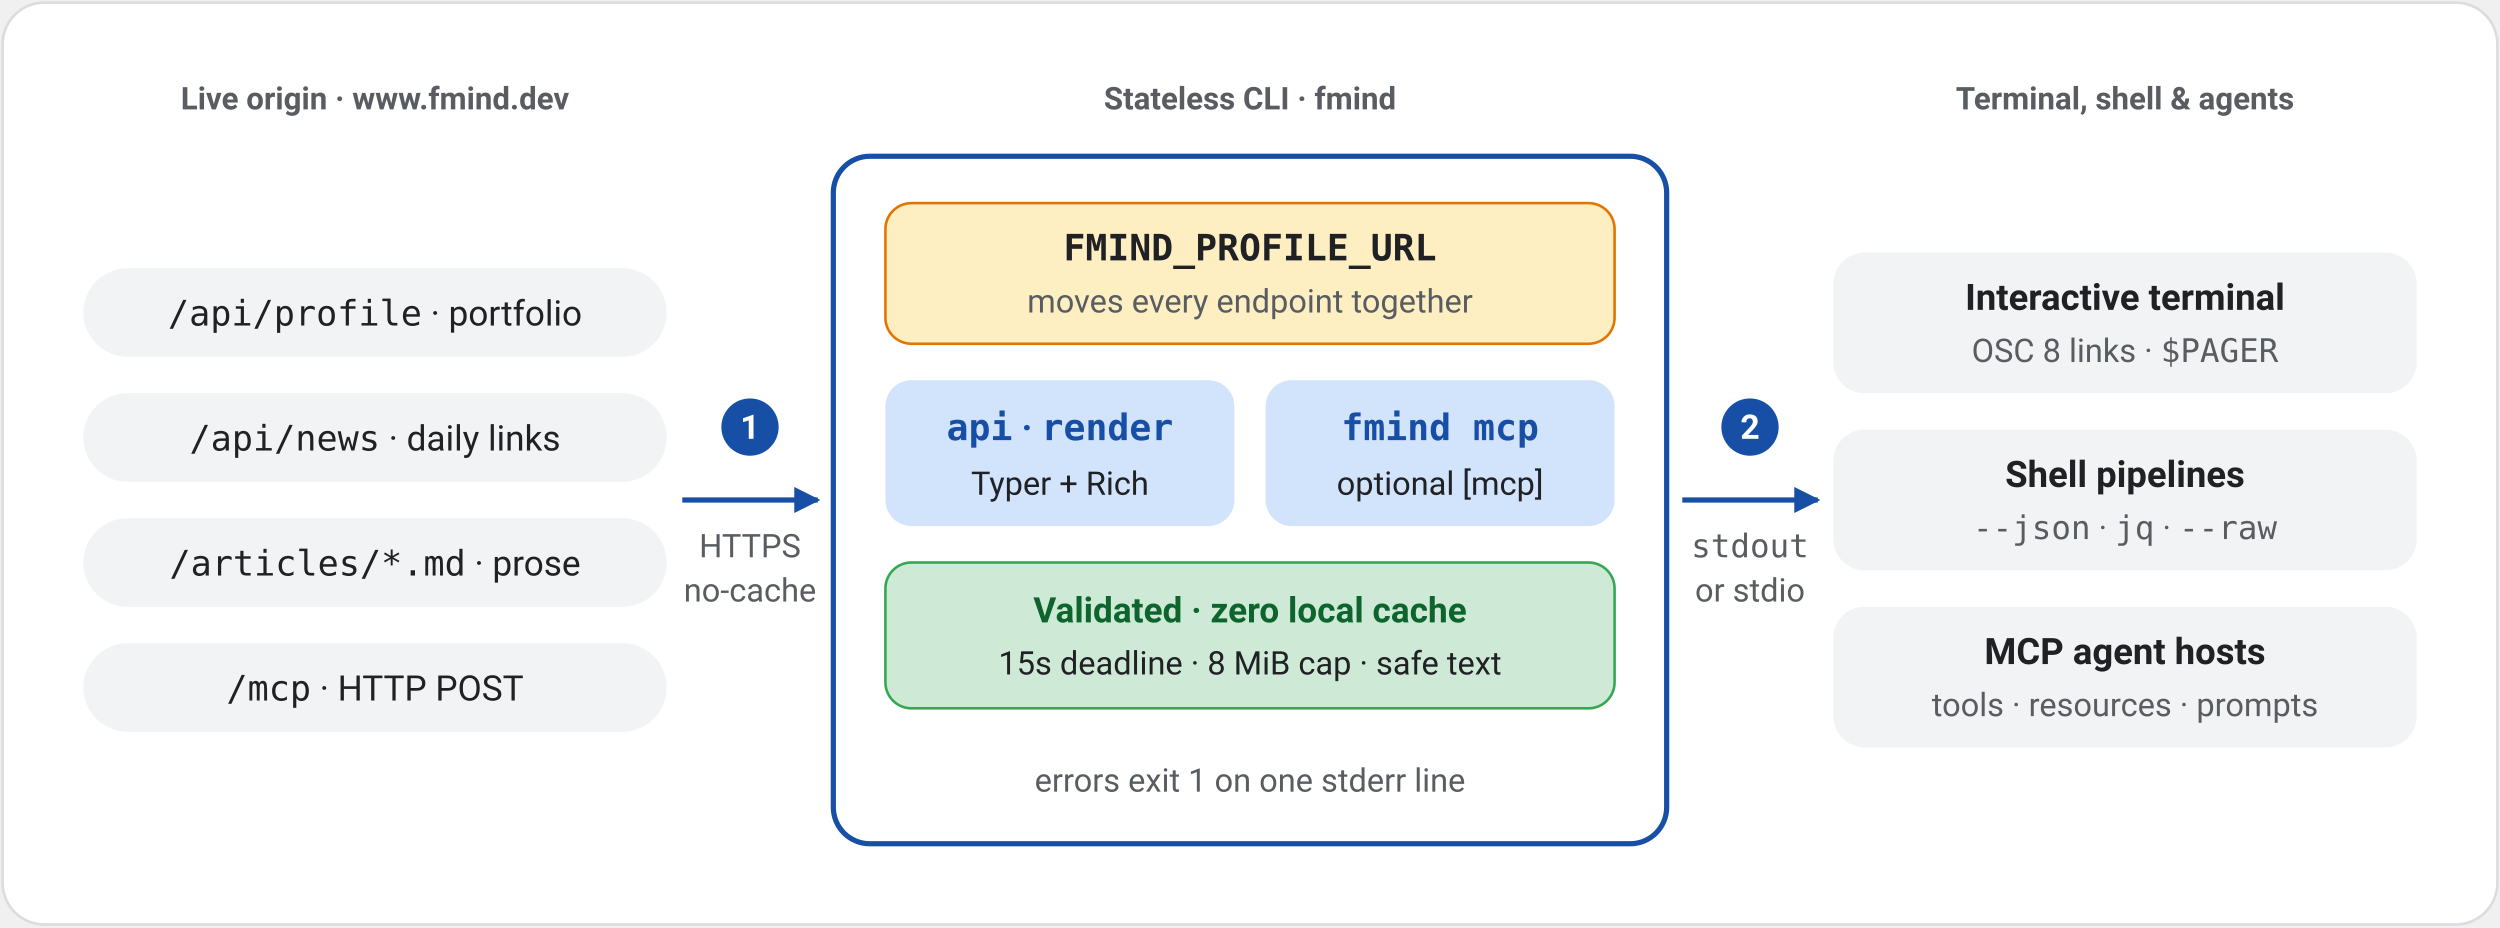
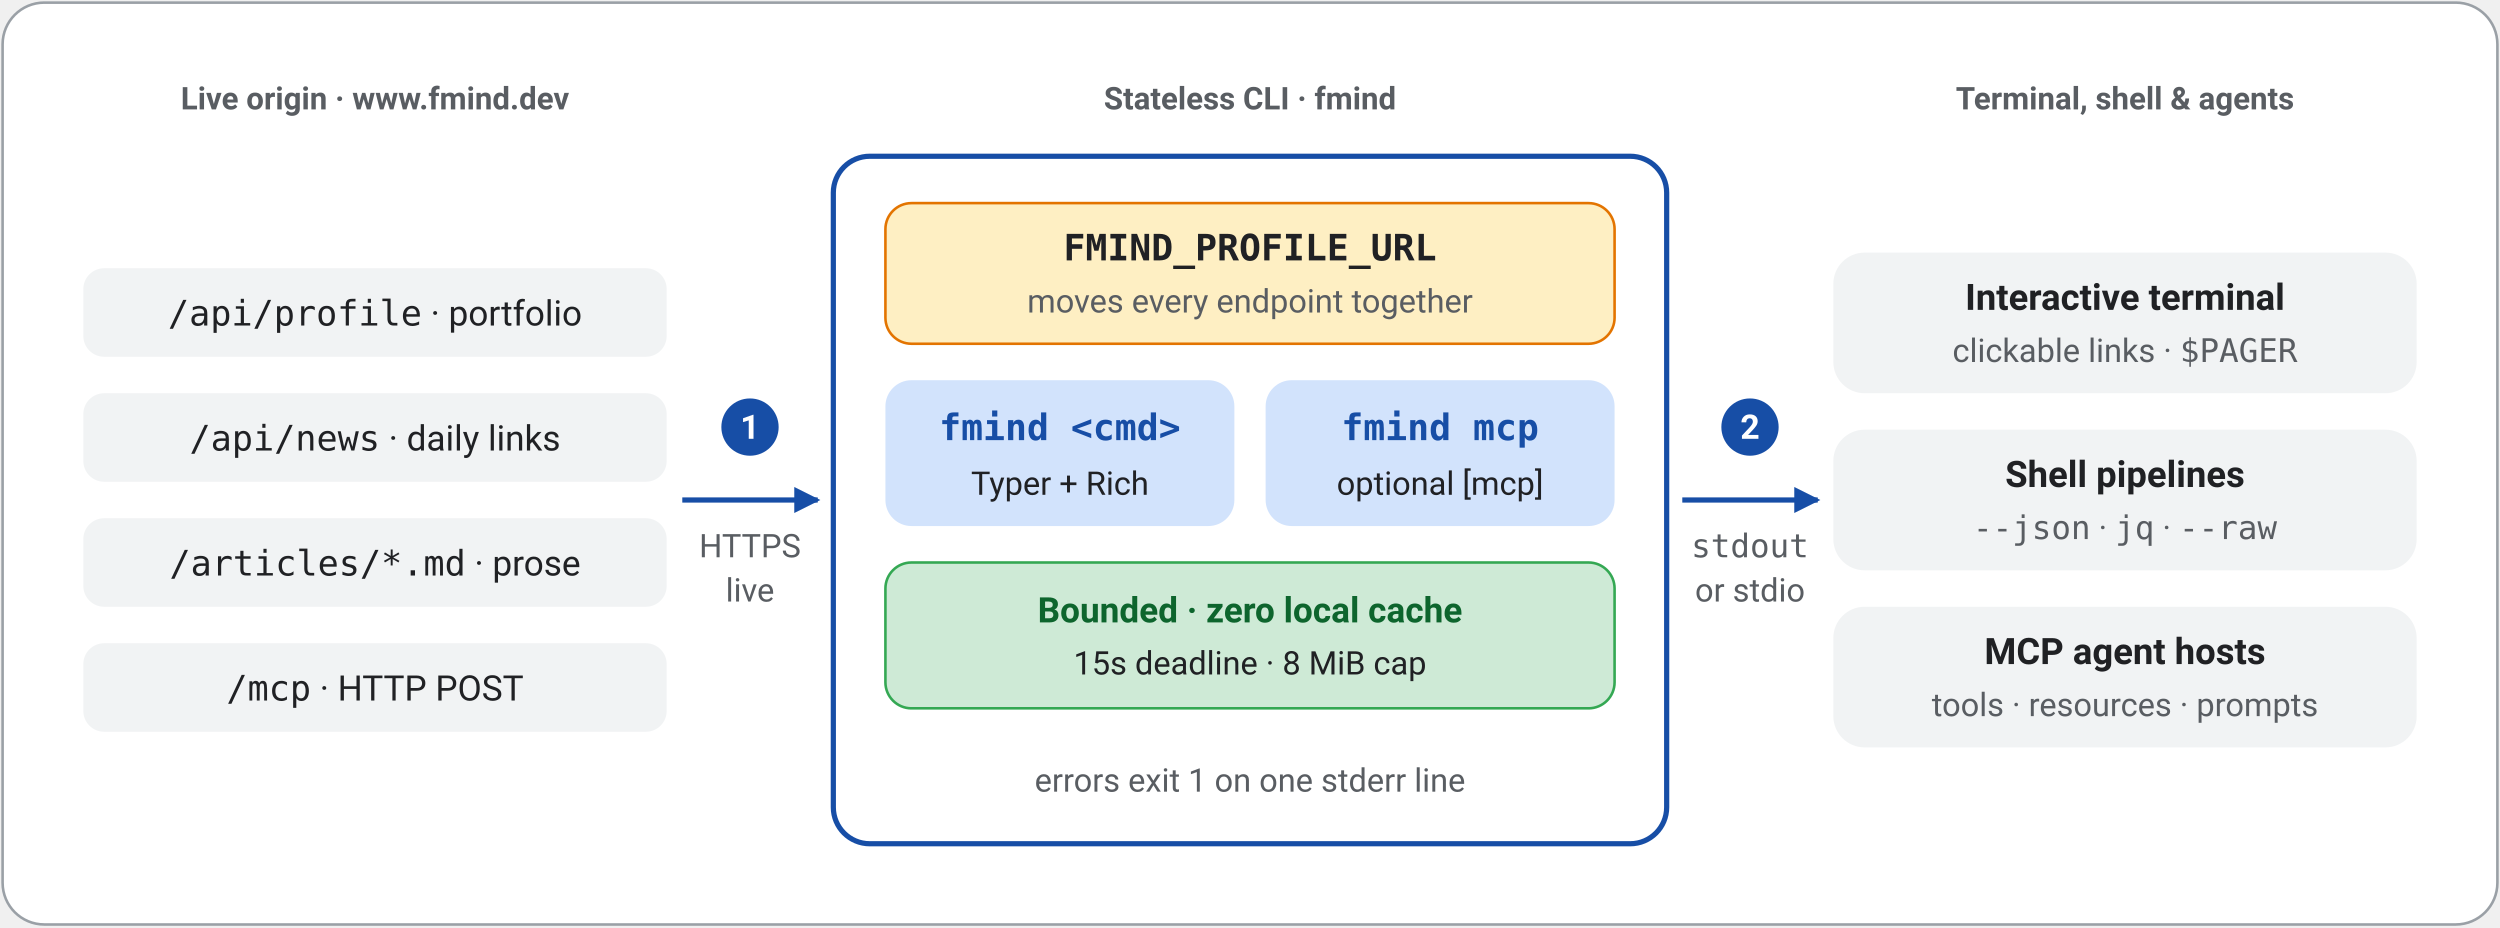
<svg xmlns="http://www.w3.org/2000/svg" width="960" height="356" viewBox="0 0 960 356" role="img" aria-labelledby="title desc">
  <defs>
    <marker id="arrow" viewBox="0 0 10 10" refX="9" refY="5" markerWidth="10" markerHeight="10" markerUnits="userSpaceOnUse" orient="auto-start-reverse">
      <path class="arrowhead" d="M0 0 L10 5 L0 10 Z" />
    </marker>
    <style>
text { font-family: "Google Sans", "Google Sans Text", Roboto, "Segoe UI", Helvetica, Arial, sans-serif; fill: #202124; }
.code { font-family: "Google Sans Code", "JetBrains Mono", Menlo, Consolas, "DejaVu Sans Mono", monospace; }
- .card { fill: #FFFFFF; stroke: #DADCE0; }
- .label { font-size: 12px; font-weight: 700; fill: #595D62; }
+ .card { fill: #FFFFFF; stroke: #9AA0A6; }
+ .label { font-size: 12px; font-weight: 600; fill: #595D62; }
.chip { fill: #F1F3F4; }
.chip-text { font-size: 13.5px; }
.out-title { font-size: 14px; font-weight: 700; }
.muted { font-size: 12.5px; fill: #595D62; }
.box { fill: #FFFFFF; stroke: #174EA6; stroke-width: 2; }
.tile { fill: #D2E3FC; }
.tile-title { font-size: 14px; font-weight: 700; fill: #174EA6; }
.tile-sub { font-size: 12.5px; fill: #202124; }
.config { fill: #FEEFC3; stroke: #E37400; }
.guard { fill: #CEEAD6; stroke: #34A853; }
.guard-title { font-size: 13.5px; font-weight: 700; fill: #0D652D; }
.guard-sub { font-size: 12.5px; fill: #202124; }
.step { fill: #174EA6; }
.step-text { font-size: 13px; font-weight: 700; fill: #FFFFFF; }
.flow { fill: none; stroke: #174EA6; stroke-width: 2; }
.arrowhead { fill: #174EA6; }
</style>
  </defs>
  <rect class="card" x="1" y="1" width="958" height="354" rx="16" />
  <text class="label" x="144" y="42" text-anchor="middle">Live origin · www.fmind.dev</text>
  <g text-anchor="middle">
-     <rect class="chip" x="32" y="103" width="224" height="34" rx="17" />
+     <rect class="chip" x="32" y="103" width="224" height="34" rx="8" />
    <text class="chip-text" x="144" y="125">
      <tspan class="code">/api/profile</tspan> · portfolio</text>
-     <rect class="chip" x="32" y="151" width="224" height="34" rx="17" />
+     <rect class="chip" x="32" y="151" width="224" height="34" rx="8" />
    <text class="chip-text" x="144" y="173">
      <tspan class="code">/api/news</tspan> · daily links</text>
-     <rect class="chip" x="32" y="199" width="224" height="34" rx="17" />
+     <rect class="chip" x="32" y="199" width="224" height="34" rx="8" />
    <text class="chip-text" x="144" y="221">
      <tspan class="code">/articles/*.md</tspan> · prose</text>
-     <rect class="chip" x="32" y="247" width="224" height="34" rx="17" />
+     <rect class="chip" x="32" y="247" width="224" height="34" rx="8" />
    <text class="chip-text" x="144" y="269">
      <tspan class="code">/mcp</tspan> · HTTP POST</text>
  </g>
  <circle class="step" cx="288" cy="164" r="11" />
  <text class="step-text" x="288" y="168.5" text-anchor="middle">1</text>
  <line class="flow" x1="262" y1="192" x2="314" y2="192" marker-end="url(#arrow)" />
  <text class="muted" x="288" y="214" text-anchor="middle">HTTPS</text>
-   <text class="muted" x="288" y="231" text-anchor="middle">no-cache</text>
+   <text class="muted" x="288" y="231" text-anchor="middle">live</text>
  <text class="label" x="480" y="42" text-anchor="middle">Stateless CLI · fmind</text>
  <rect class="box" x="320" y="60" width="320" height="264" rx="14" />
  <rect class="config" x="340" y="78" width="280" height="54" rx="10" />
  <text class="code" x="480" y="100" text-anchor="middle" style="font-size:14px;font-weight:700">FMIND_PROFILE_URL</text>
  <text class="muted" x="480" y="120" text-anchor="middle">moves every endpoint together</text>
  <g text-anchor="middle">
    <rect class="tile" x="340" y="146" width="134" height="56" rx="10" />
-     <text class="tile-title" x="407" y="169">
-       <tspan class="code">api</tspan> · <tspan class="code">render</tspan>
-     </text>
+     <text class="code tile-title" x="407" y="169">fmind &lt;cmd&gt;</text>
    <text class="tile-sub" x="407" y="190">Typer + Rich</text>
    <rect class="tile" x="486" y="146" width="134" height="56" rx="10" />
    <text class="code tile-title" x="553" y="169">fmind mcp</text>
    <text class="tile-sub" x="553" y="190">optional [mcp]</text>
    <rect class="guard" x="340" y="216" width="280" height="56" rx="10" />
-     <text class="guard-title" x="480" y="239">Validated · zero local cache</text>
-     <text class="guard-sub" x="480" y="259">15s deadline · 8 MiB cap · safe text</text>
+     <text class="guard-title" x="480" y="239">Bounded · zero local cache</text>
+     <text class="guard-sub" x="480" y="259">15s deadline · 8 MiB cap</text>
  </g>
  <text class="muted" x="480" y="304" text-anchor="middle">errors exit 1 on one stderr line</text>
  <circle class="step" cx="672" cy="164" r="11" />
  <text class="step-text" x="672" y="168.5" text-anchor="middle">2</text>
  <line class="flow" x1="646" y1="192" x2="698" y2="192" marker-end="url(#arrow)" />
  <text class="code muted" x="672" y="214" text-anchor="middle">stdout</text>
  <text class="muted" x="672" y="231" text-anchor="middle">or stdio</text>
  <text class="label" x="816" y="42" text-anchor="middle">Terminal, shell &amp; agents</text>
  <g text-anchor="middle">
    <rect class="chip" x="704" y="97" width="224" height="54" rx="12" />
    <text class="out-title" x="816" y="119">Interactive terminal</text>
-     <text class="muted" x="816" y="139">OSC 8 links · <tspan class="code">$PAGER</tspan>
+     <text class="muted" x="816" y="139">clickable links · <tspan class="code">$PAGER</tspan>
    </text>
    <rect class="chip" x="704" y="165" width="224" height="54" rx="12" />
    <text class="out-title" x="816" y="187">Shell pipelines</text>
    <text class="muted" x="816" y="207">
      <tspan class="code">--json</tspan> · <tspan class="code">jq</tspan> · <tspan class="code">--raw</tspan>
    </text>
    <rect class="chip" x="704" y="233" width="224" height="54" rx="12" />
    <text class="out-title" x="816" y="255">MCP agent hosts</text>
    <text class="muted" x="816" y="275">tools · resources · prompts</text>
  </g>
</svg>
